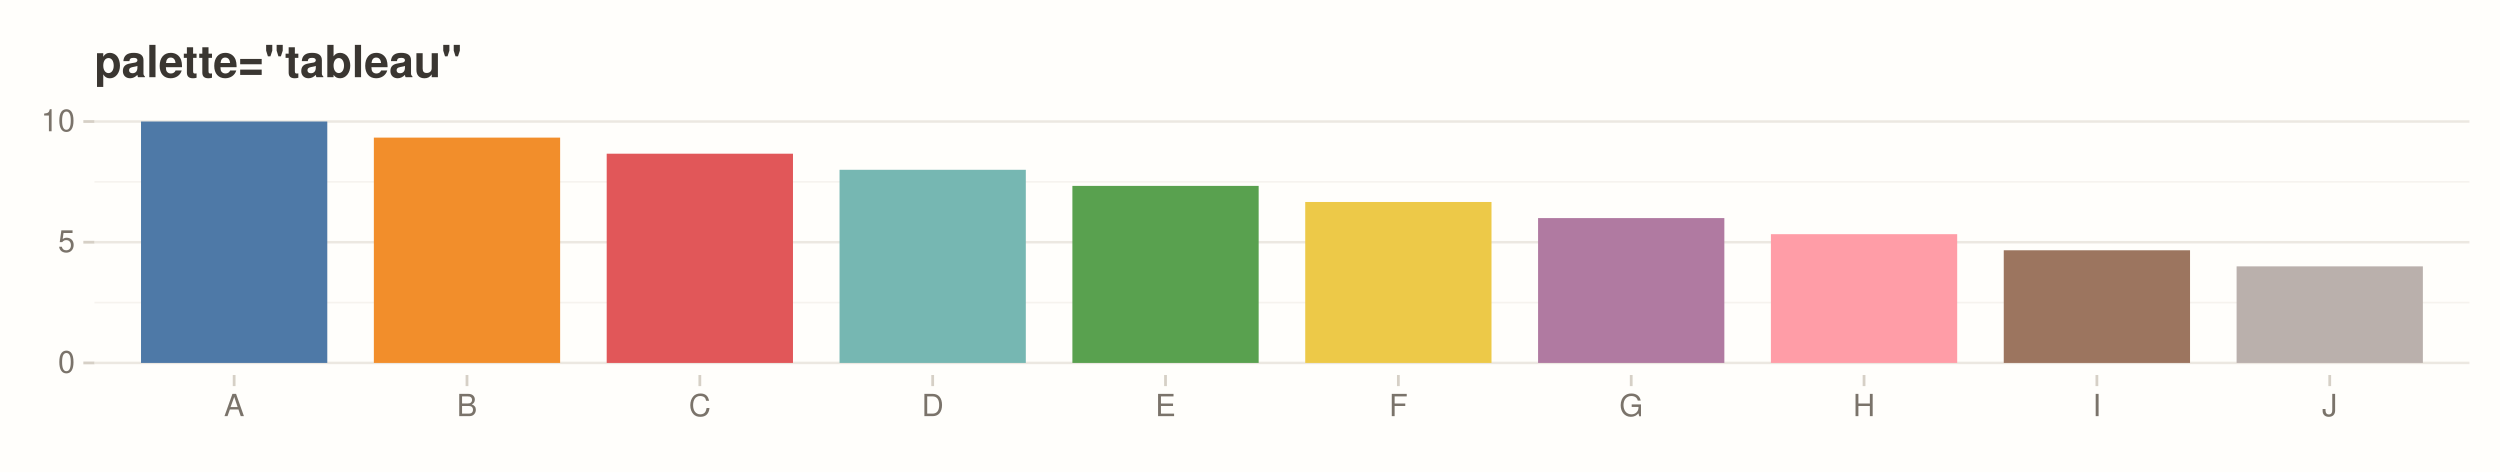
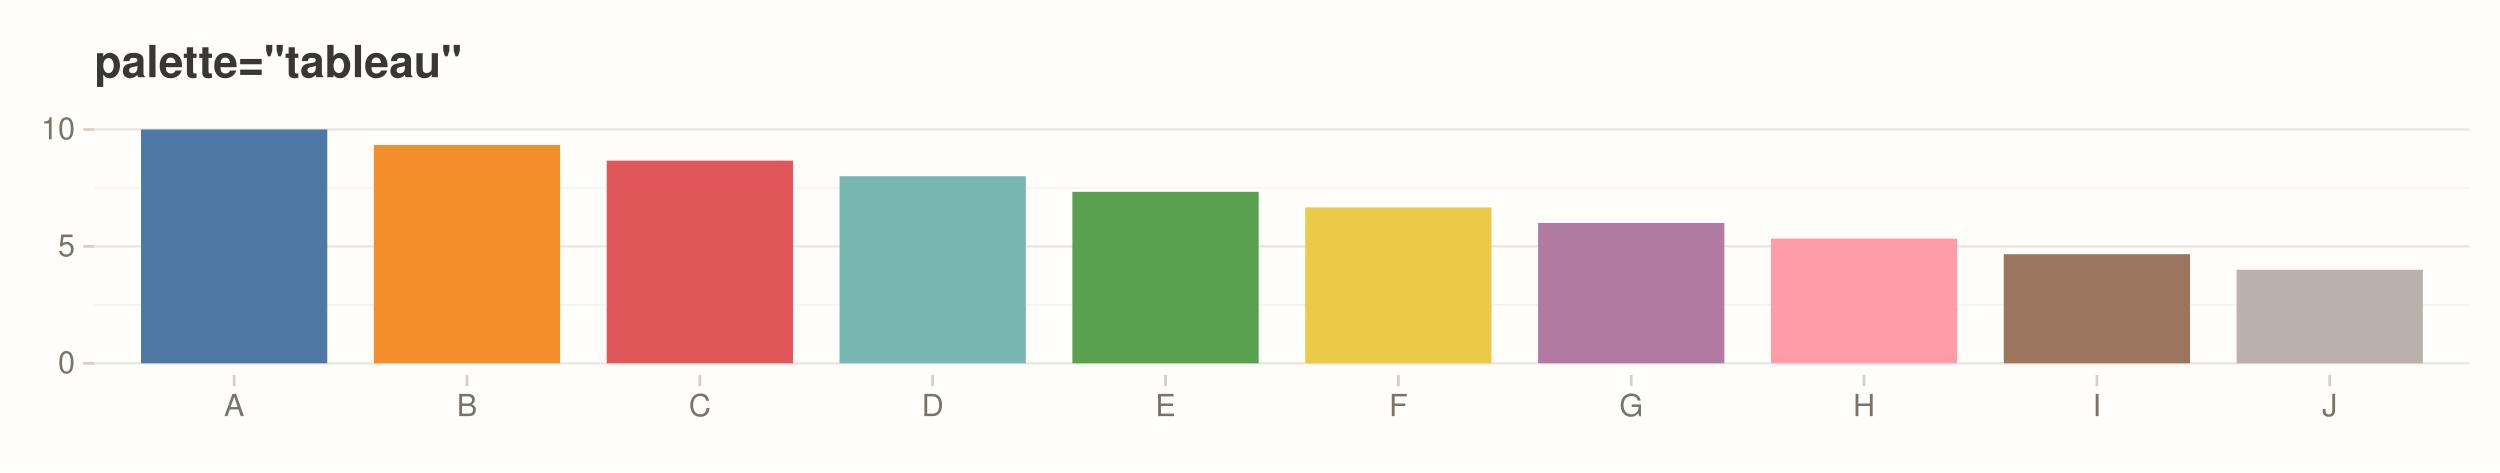
<svg xmlns="http://www.w3.org/2000/svg" width="900" height="170" viewBox="0 0 900 170" font-family="Helvetica, Arial, 'Liberation Sans', sans-serif" font-size="12" style="color:#3A3631">
  <rect width="900" height="170" fill="#FFFEFB" />
  <text x="34" y="27.8" font-size="16" font-weight="bold" fill="#3A3631" text-anchor="start">palette="tableau"</text>
  <g class="pt-panels">
-     <g class="pt-panel" data-panel="0" transform="translate(11,39.4)" fill="currentColor" text-anchor="middle">
+     <g class="pt-panel" data-panel="0" transform="translate(11,42.4)" fill="currentColor" text-anchor="middle">
      <g aria-label="y-grid" aria-hidden="true" stroke="#F6F3EE" stroke-width="0.6">
-         <line x1="23" x2="878" y1="69.527" y2="69.527" />
-         <line x1="23" x2="878" y1="26.073" y2="26.073" />
+         <line x1="23" x2="878" y1="67.345" y2="67.345" />
+         <line x1="23" x2="878" y1="25.255" y2="25.255" />
      </g>
      <g aria-label="y-grid" aria-hidden="true" stroke="#ECE8E1" stroke-width="0.9">
-         <line x1="23" x2="878" y1="91.255" y2="91.255" />
-         <line x1="23" x2="878" y1="47.8" y2="47.8" />
-         <line x1="23" x2="878" y1="4.345" y2="4.345" />
+         <line x1="23" x2="878" y1="88.391" y2="88.391" />
+         <line x1="23" x2="878" y1="46.3" y2="46.3" />
+         <line x1="23" x2="878" y1="4.209" y2="4.209" />
      </g>
      <clipPath id="plot-clip-82">
-         <rect x="23" y="0" width="855" height="95.6" />
+         <rect x="23" y="0" width="855" height="92.6" />
      </clipPath>
      <g aria-label="bar" clip-path="url(#plot-clip-82)">
        <g>
-           <rect x="39.765" width="67.059" y="4.345" height="86.909" fill="#4E79A7" />
-           <rect x="123.588" width="67.059" y="10.139" height="81.115" fill="#F28E2B" />
-           <rect x="207.412" width="67.059" y="15.933" height="75.321" fill="#E15759" />
-           <rect x="291.235" width="67.059" y="21.727" height="69.527" fill="#76B7B2" />
-           <rect x="375.059" width="67.059" y="27.521" height="63.733" fill="#59A14F" />
-           <rect x="458.882" width="67.059" y="33.315" height="57.939" fill="#EDC948" />
-           <rect x="542.706" width="67.059" y="39.109" height="52.145" fill="#B07AA1" />
-           <rect x="626.529" width="67.059" y="44.903" height="46.351" fill="#FF9DA7" />
-           <rect x="710.353" width="67.059" y="50.697" height="40.558" fill="#9C755F" />
-           <rect x="794.176" width="67.059" y="56.491" height="34.764" fill="#BAB0AC" />
+           <rect x="39.765" width="67.059" y="4.209" height="84.182" fill="#4E79A7" />
+           <rect x="123.588" width="67.059" y="9.821" height="78.57" fill="#F28E2B" />
+           <rect x="207.412" width="67.059" y="15.433" height="72.958" fill="#E15759" />
+           <rect x="291.235" width="67.059" y="21.045" height="67.345" fill="#76B7B2" />
+           <rect x="375.059" width="67.059" y="26.658" height="61.733" fill="#59A14F" />
+           <rect x="458.882" width="67.059" y="32.27" height="56.121" fill="#EDC948" />
+           <rect x="542.706" width="67.059" y="37.882" height="50.509" fill="#B07AA1" />
+           <rect x="626.529" width="67.059" y="43.494" height="44.897" fill="#FF9DA7" />
+           <rect x="710.353" width="67.059" y="49.106" height="39.285" fill="#9C755F" />
+           <rect x="794.176" width="67.059" y="54.718" height="33.673" fill="#BAB0AC" />
        </g>
      </g>
      <g aria-label="x-axis tick" aria-hidden="true" fill="none" stroke="#D6D0C6" transform="translate(33.52941,0)">
-         <path transform="translate(39.76471,95.6)" d="M0,0L0,4" />
-         <path transform="translate(123.5882,95.6)" d="M0,0L0,4" />
-         <path transform="translate(207.4118,95.6)" d="M0,0L0,4" />
-         <path transform="translate(291.2353,95.6)" d="M0,0L0,4" />
-         <path transform="translate(375.0588,95.6)" d="M0,0L0,4" />
-         <path transform="translate(458.8824,95.6)" d="M0,0L0,4" />
-         <path transform="translate(542.7059,95.6)" d="M0,0L0,4" />
-         <path transform="translate(626.5294,95.6)" d="M0,0L0,4" />
-         <path transform="translate(710.3529,95.6)" d="M0,0L0,4" />
-         <path transform="translate(794.1765,95.6)" d="M0,0L0,4" />
+         <path transform="translate(39.76471,92.6)" d="M0,0L0,4" />
+         <path transform="translate(123.5882,92.6)" d="M0,0L0,4" />
+         <path transform="translate(207.4118,92.6)" d="M0,0L0,4" />
+         <path transform="translate(291.2353,92.6)" d="M0,0L0,4" />
+         <path transform="translate(375.0588,92.6)" d="M0,0L0,4" />
+         <path transform="translate(458.8824,92.6)" d="M0,0L0,4" />
+         <path transform="translate(542.7059,92.6)" d="M0,0L0,4" />
+         <path transform="translate(626.5294,92.6)" d="M0,0L0,4" />
+         <path transform="translate(710.3529,92.6)" d="M0,0L0,4" />
+         <path transform="translate(794.1765,92.6)" d="M0,0L0,4" />
      </g>
      <g aria-label="x-axis tick label" fill="#7A736A" font-size="11" transform="translate(33.52941,7)">
-         <text y="0.71em" transform="translate(39.76471,95.6)">A</text>
-         <text y="0.71em" transform="translate(123.5882,95.6)">B</text>
-         <text y="0.71em" transform="translate(207.4118,95.6)">C</text>
-         <text y="0.71em" transform="translate(291.2353,95.6)">D</text>
-         <text y="0.71em" transform="translate(375.0588,95.6)">E</text>
-         <text y="0.71em" transform="translate(458.8824,95.6)">F</text>
-         <text y="0.71em" transform="translate(542.7059,95.6)">G</text>
-         <text y="0.71em" transform="translate(626.5294,95.6)">H</text>
-         <text y="0.71em" transform="translate(710.3529,95.6)">I</text>
-         <text y="0.71em" transform="translate(794.1765,95.6)">J</text>
+         <text y="0.71em" transform="translate(39.76471,92.6)">A</text>
+         <text y="0.71em" transform="translate(123.5882,92.6)">B</text>
+         <text y="0.71em" transform="translate(207.4118,92.6)">C</text>
+         <text y="0.71em" transform="translate(291.2353,92.6)">D</text>
+         <text y="0.71em" transform="translate(375.0588,92.6)">E</text>
+         <text y="0.71em" transform="translate(458.8824,92.6)">F</text>
+         <text y="0.71em" transform="translate(542.7059,92.6)">G</text>
+         <text y="0.71em" transform="translate(626.5294,92.6)">H</text>
+         <text y="0.71em" transform="translate(710.3529,92.6)">I</text>
+         <text y="0.71em" transform="translate(794.1765,92.6)">J</text>
      </g>
      <g aria-label="y-axis tick" aria-hidden="true" fill="none" stroke="#D6D0C6">
-         <path transform="translate(23,91.25455)" d="M0,0L-4,0" />
-         <path transform="translate(23,47.8)" d="M0,0L-4,0" />
-         <path transform="translate(23,4.345455)" d="M0,0L-4,0" />
+         <path transform="translate(23,88.39091)" d="M0,0L-4,0" />
+         <path transform="translate(23,46.3)" d="M0,0L-4,0" />
+         <path transform="translate(23,4.209091)" d="M0,0L-4,0" />
      </g>
      <g aria-label="y-axis tick label" fill="#7A736A" text-anchor="end" font-size="11" font-variant="tabular-nums" transform="translate(-7,0)">
-         <text y="0.32em" transform="translate(23,91.25455)">0</text>
-         <text y="0.32em" transform="translate(23,47.8)">5</text>
-         <text y="0.32em" transform="translate(23,4.345455)">10</text>
+         <text y="0.32em" transform="translate(23,88.39091)">0</text>
+         <text y="0.32em" transform="translate(23,46.3)">5</text>
+         <text y="0.32em" transform="translate(23,4.209091)">10</text>
      </g>
    </g>
  </g>
</svg>
